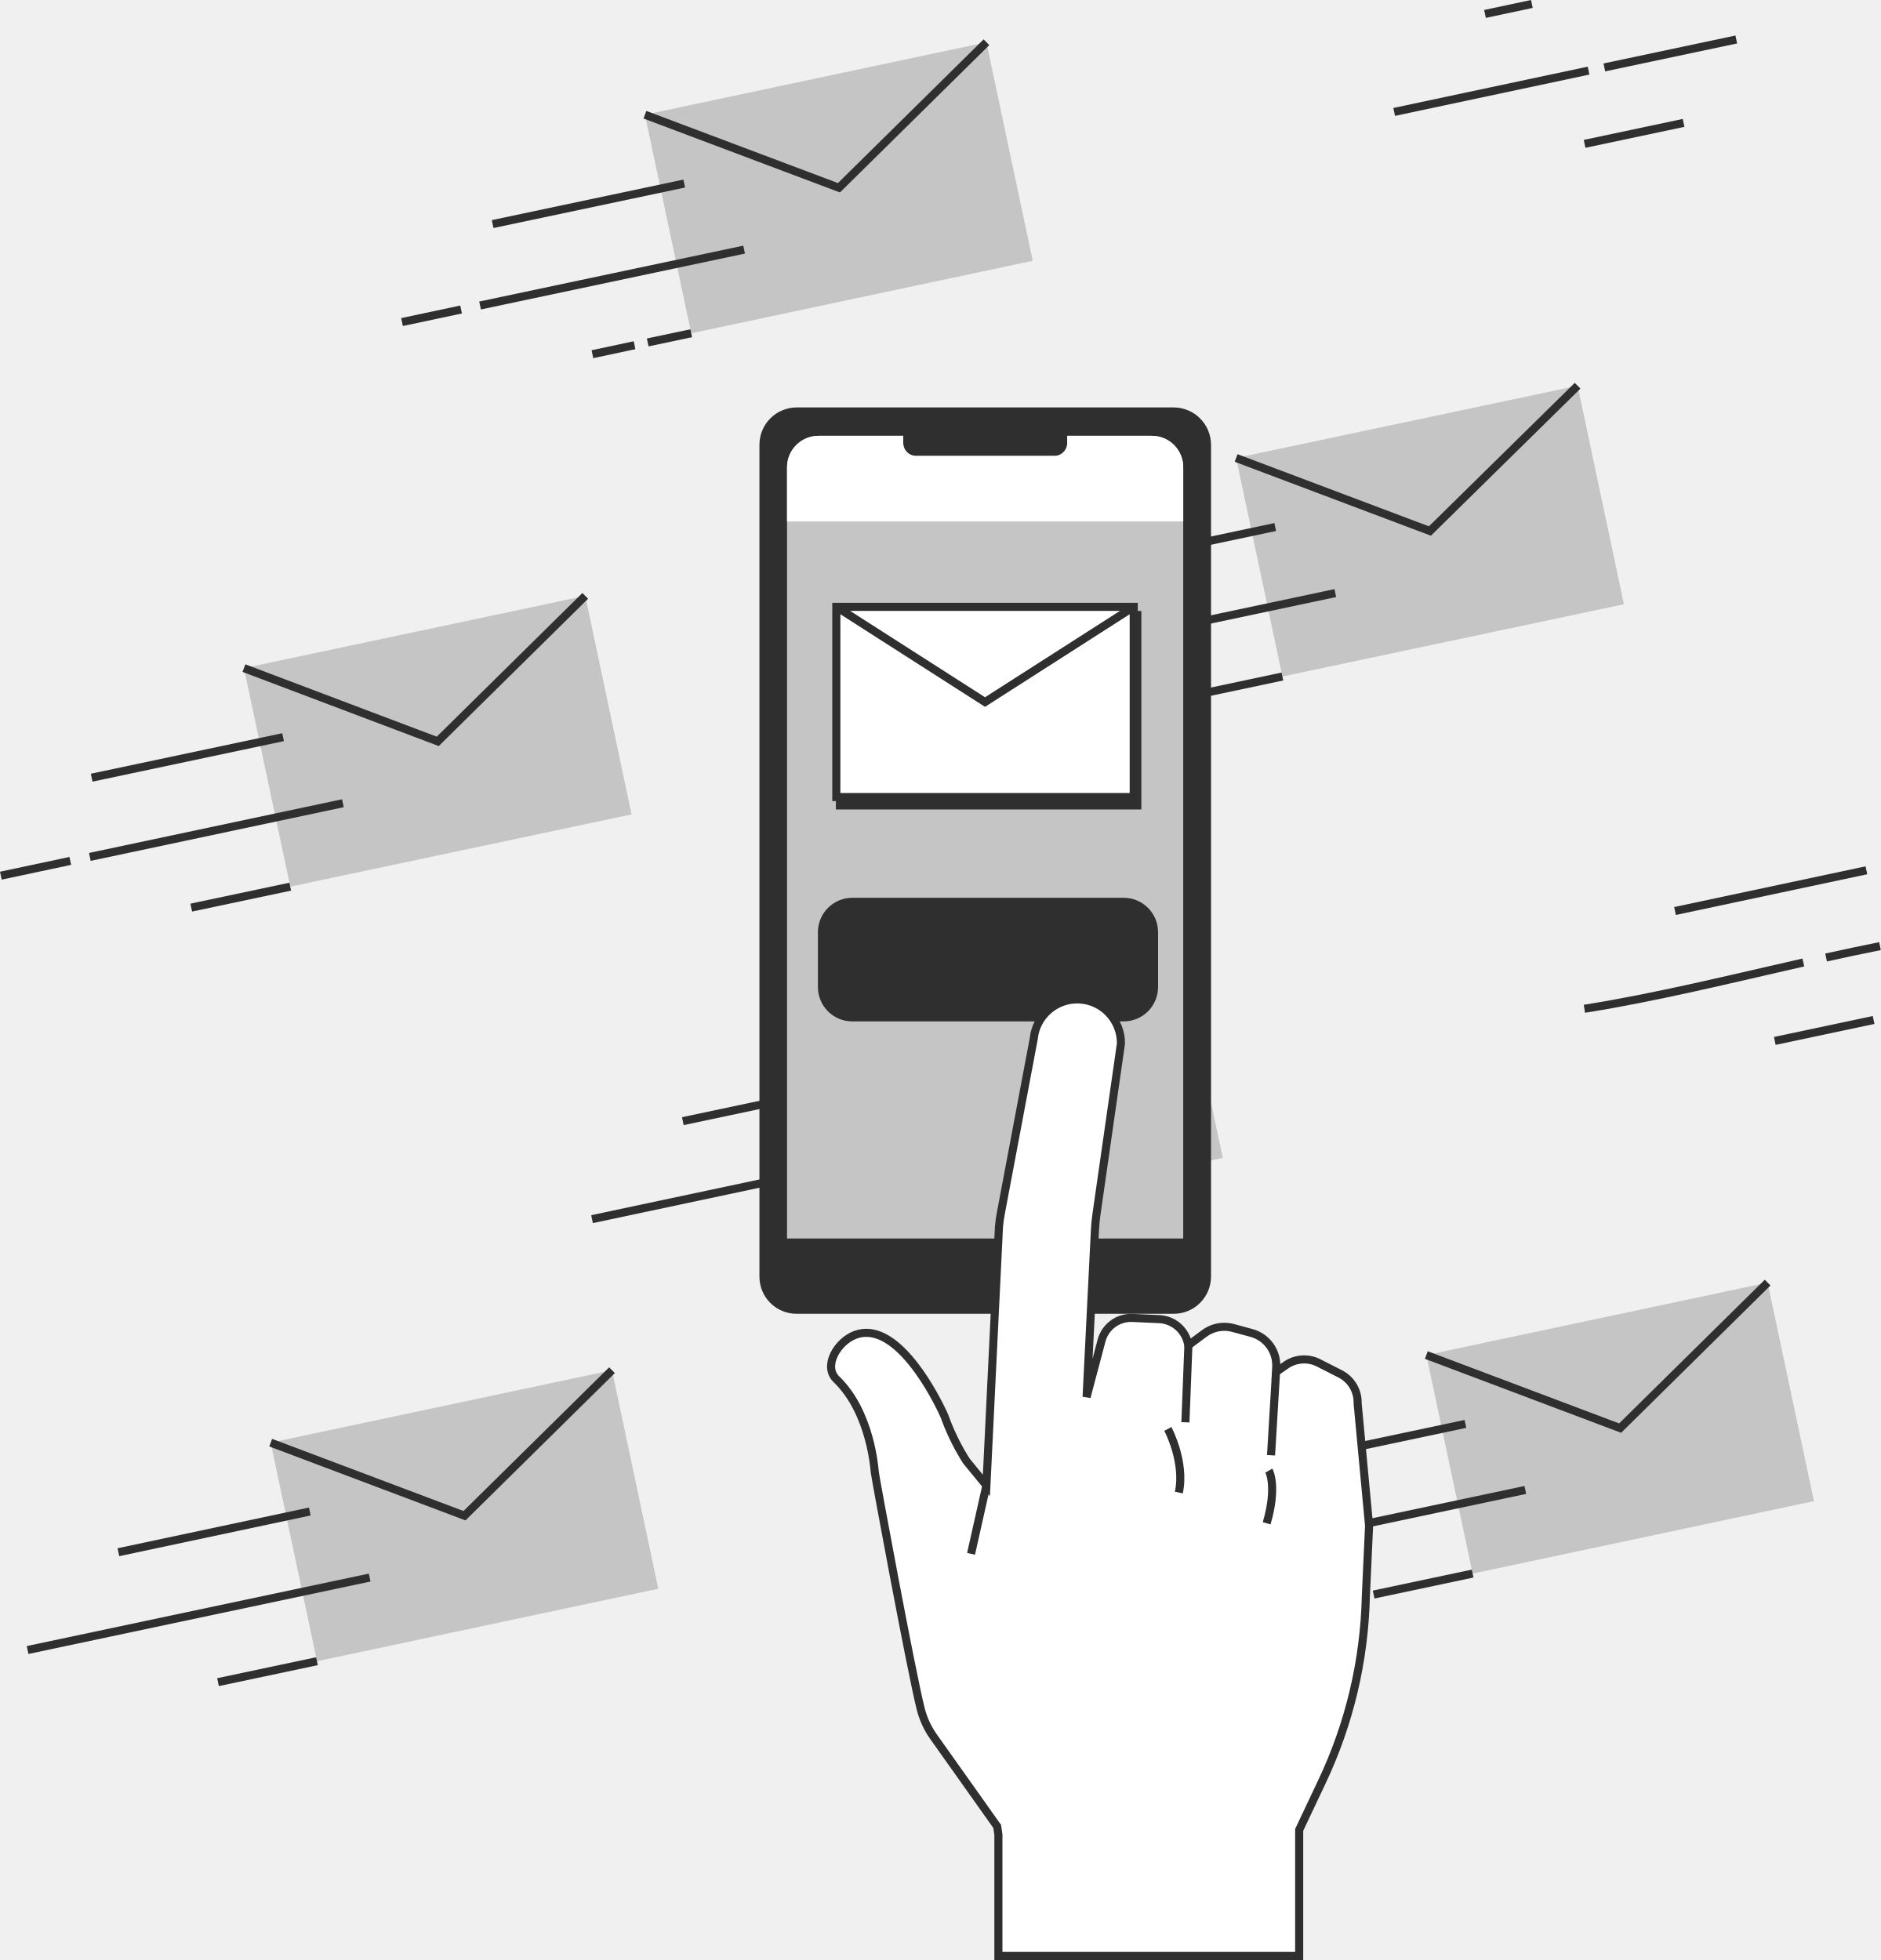
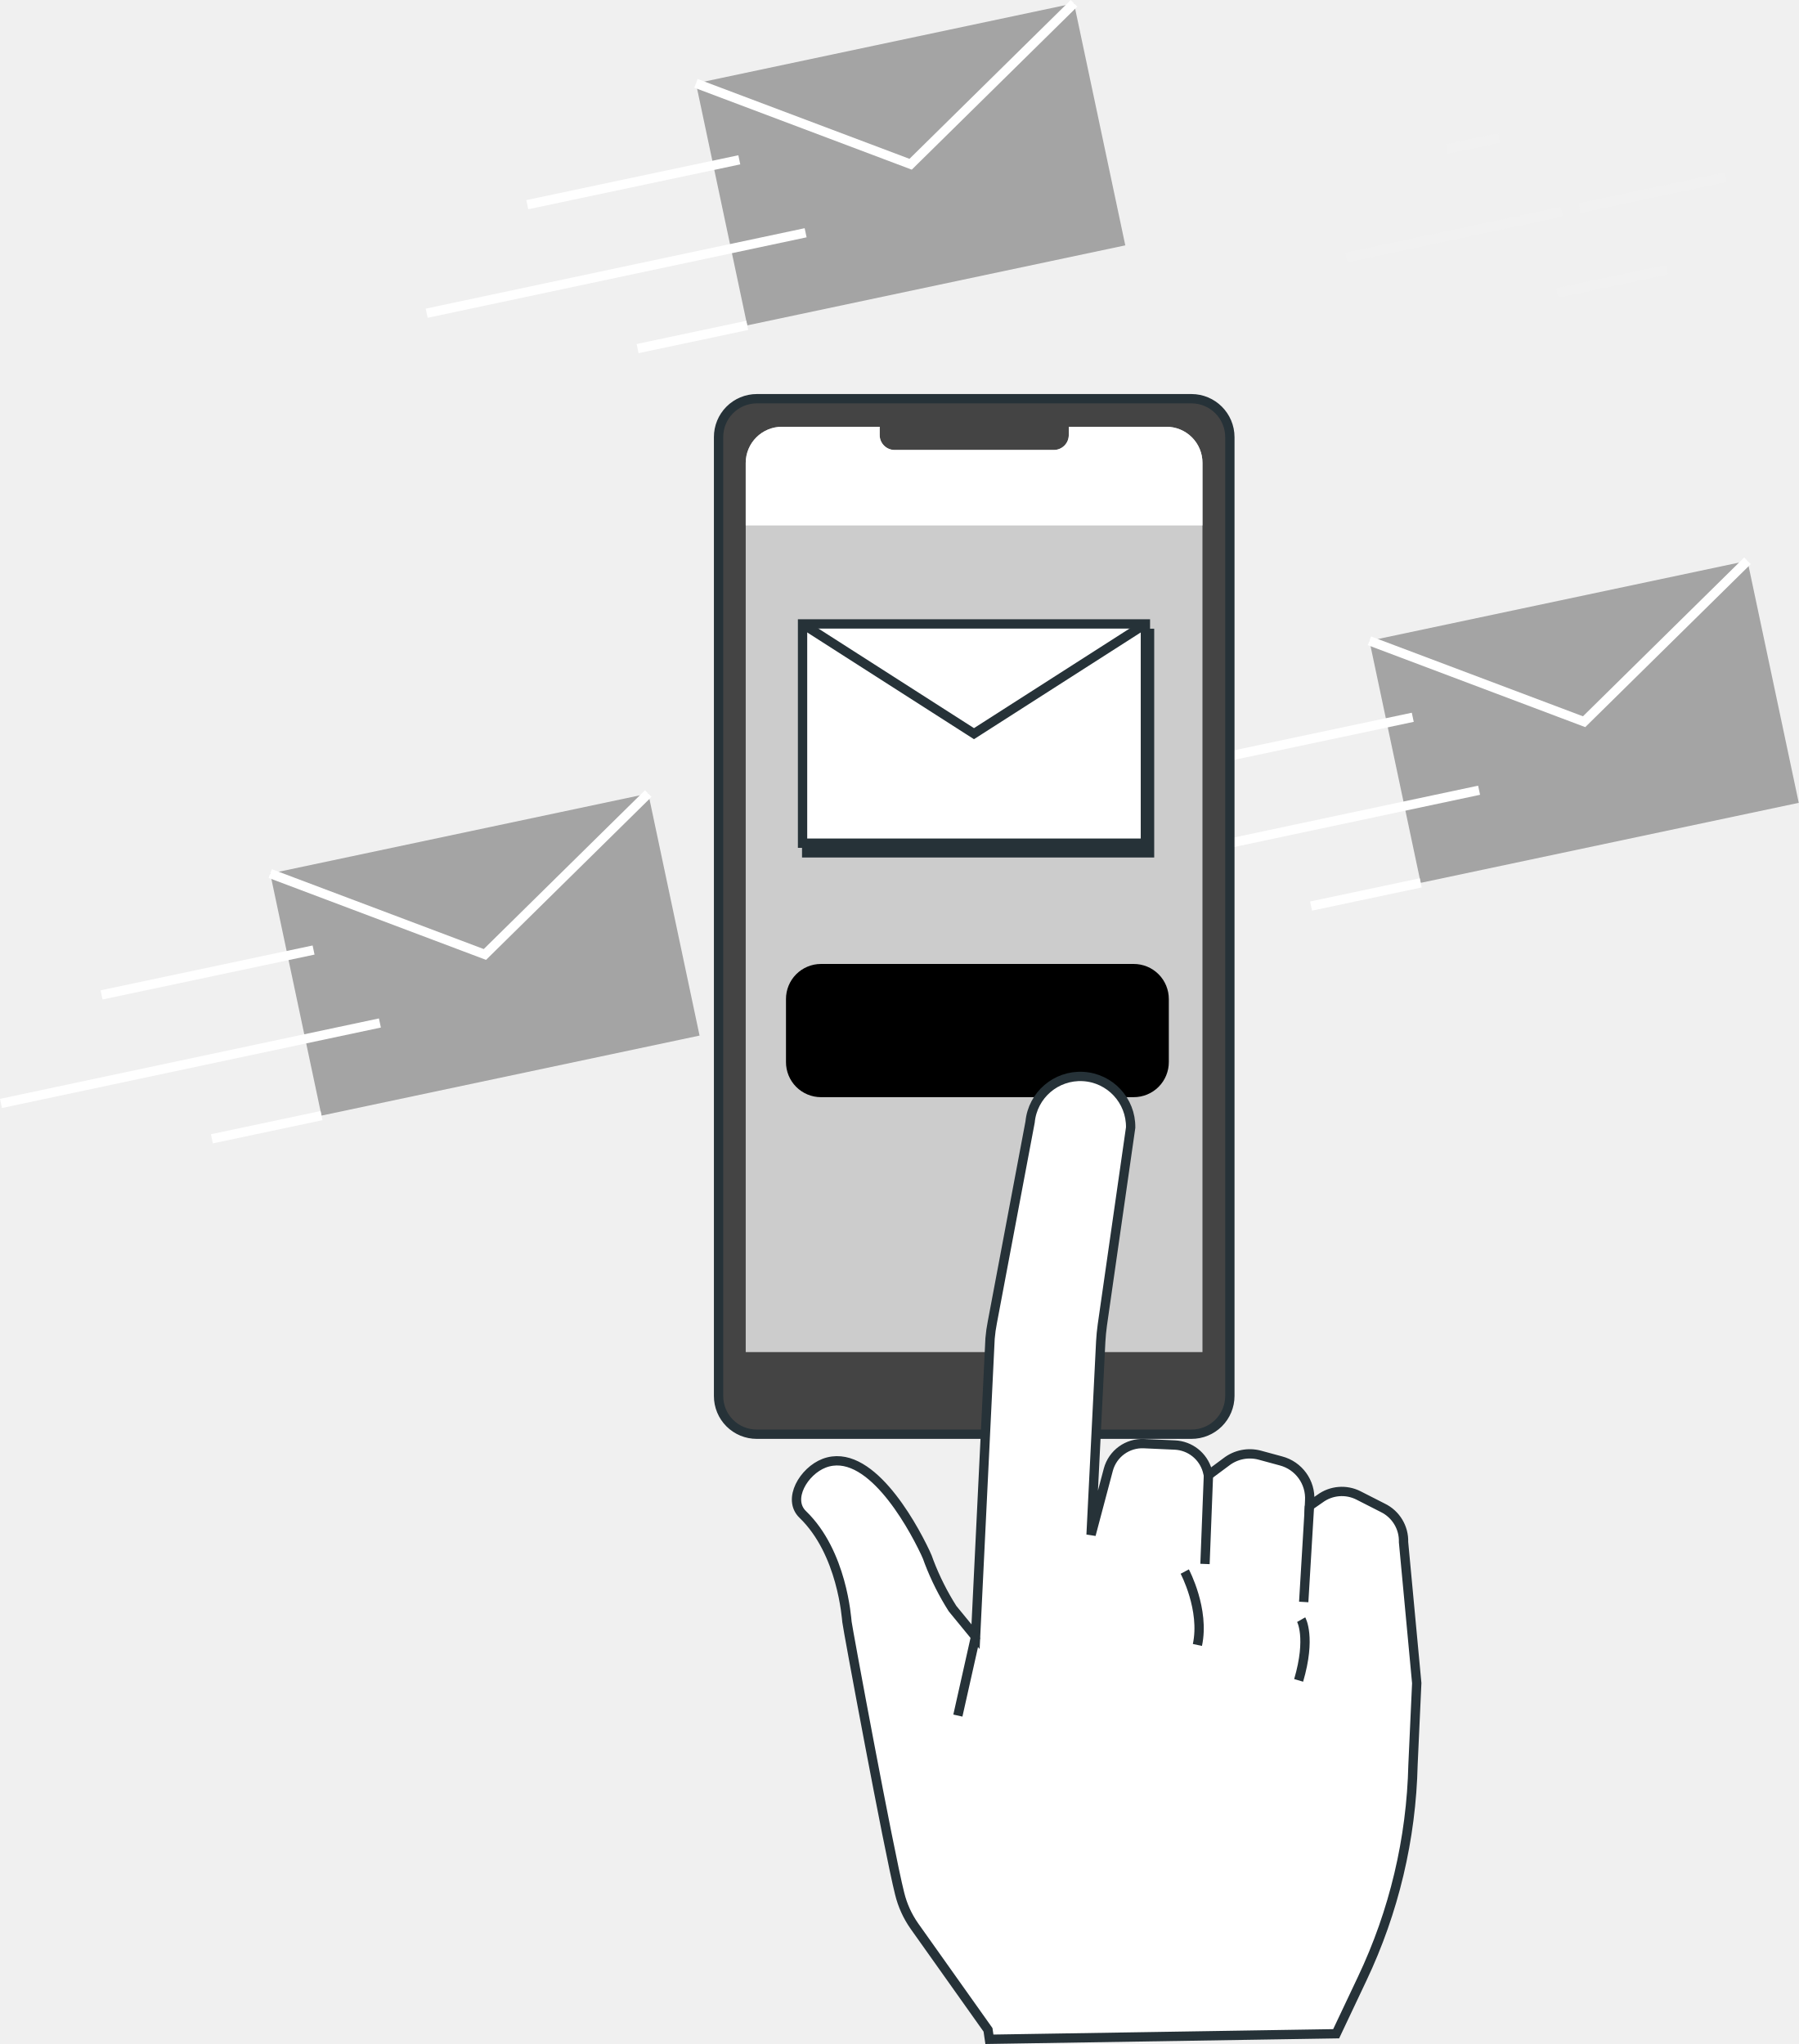
- <svg xmlns="http://www.w3.org/2000/svg" width="232.644" height="242.467" viewBox="0 0 232.644 242.467">
-   <g id="_9752342-ai" data-name="9752342-ai" transform="translate(-35.496 -21.811)" style="mix-blend-mode: luminosity;isolation: isolate">
-     <g id="Envelopes" transform="translate(35.6 22.3)">
-       <g id="_Group_" data-name="&lt;Group&gt;" transform="translate(0)">
-         <g id="_Grid_Repeat_00000001640726536942399370000008061166973999876772_" data-name="&lt;Grid Repeat&gt; 00000001640726536942399370000008061166973999876772 " transform="translate(49.624 4.74)">
-           <g id="_Group_2" data-name="&lt;Group&gt;">
-             <g id="_Group_3" data-name="&lt;Group&gt;" transform="translate(30.046)">
-               <path id="_Path_" data-name="&lt;Path&gt;" d="M406.27,68.534,364.028,77.5,358.3,50.462,400.542,41.5Z" transform="translate(-358.3 -41.5)" fill="#92e3a9" />
-               <path id="_Path_2" data-name="&lt;Path&gt;" d="M358.3,50.462l24,9.036,18.245-18" transform="translate(-358.3 -41.5)" fill="none" stroke="#263238" stroke-width="1" />
-             </g>
-             <path id="_Path_3" data-name="&lt;Path&gt;" d="M305.7,112.3,282,117.312" transform="translate(-270.791 -94.821)" fill="none" stroke="#263238" stroke-width="1" />
-             <path id="_Path_4" data-name="&lt;Path&gt;" d="M337.209,193.3,332,194.411" transform="translate(-308.447 -155.823)" fill="none" stroke="#263238" stroke-width="1" />
-             <path id="_Path_5" data-name="&lt;Path&gt;" d="M365.082,187.3l-5.382,1.136" transform="translate(-329.309 -151.304)" fill="none" stroke="#263238" stroke-width="1" />
-             <path id="_Path_6" data-name="&lt;Path&gt;" d="M243.908,175.4l-7.308,1.555" transform="translate(-236.6 -142.342)" fill="none" stroke="#263238" stroke-width="1" />
-             <path id="_Path_7" data-name="&lt;Path&gt;" d="M308.363,145.4,275.7,152.313" transform="translate(-266.047 -119.749)" fill="none" stroke="#263238" stroke-width="1" />
+ <svg xmlns="http://www.w3.org/2000/svg" width="192.998" height="219.345" viewBox="0 0 192.998 219.345">
+   <g id="Group_7699" data-name="Group 7699" transform="translate(-634.765 -3907.995)">
+     <g id="Group_7698" data-name="Group 7698" transform="translate(-43.143 -555.34)">
+       <g id="Group_7696" data-name="Group 7696" transform="translate(678.012 4478.137)">
+         <g id="Group_7695" data-name="Group 7695" transform="translate(144.363)">
+           <g id="_Group_" data-name="&lt;Group&gt;">
+             <path id="_Path_" data-name="&lt;Path&gt;" d="M784.774,22.3q-2.8.593-5.574,1.186" transform="translate(-768.407 -22.3)" fill="none" stroke="#f1f1f1" stroke-width="1" />
+             <path id="_Path_2" data-name="&lt;Path&gt;" d="M840.865,81.9,829.1,84.391" transform="translate(-806.471 -67.763)" fill="none" stroke="#f1f1f1" stroke-width="1" />
+             <path id="_Path_3" data-name="&lt;Path&gt;" d="M756.8,55.7l-23.1,4.91" transform="translate(-733.7 -47.777)" fill="none" stroke="#f1f1f1" stroke-width="1" />
+             <path id="_Path_4" data-name="&lt;Path&gt;" d="M854.679,40.1,839,43.421" transform="translate(-814.022 -35.878)" fill="none" stroke="#f1f1f1" stroke-width="1" />
          </g>
        </g>
-         <g id="_Grid_Repeat_00000114761614917885442910000000752638331631276963_" data-name="&lt;Grid Repeat&gt; 00000114761614917885442910000000752638331631276963 " transform="translate(172.35)">
-           <g id="_Group_4" data-name="&lt;Group&gt;">
-             <path id="_Path_8" data-name="&lt;Path&gt;" d="M785,22.3q-2.913.617-5.8,1.234" transform="translate(-767.967 -22.3)" fill="none" stroke="#263238" stroke-width="1" />
-             <path id="_Path_9" data-name="&lt;Path&gt;" d="M841.346,81.9,829.1,84.492" transform="translate(-805.547 -67.186)" fill="none" stroke="#263238" stroke-width="1" />
-             <path id="_Path_10" data-name="&lt;Path&gt;" d="M757.747,55.7,733.7,60.811" transform="translate(-733.7 -47.454)" fill="none" stroke="#263238" stroke-width="1" />
-             <path id="_Path_11" data-name="&lt;Path&gt;" d="M855.319,40.1,839,43.556" transform="translate(-813.003 -35.705)" fill="none" stroke="#263238" stroke-width="1" />
+         <g id="Group_7694" data-name="Group 7694" transform="translate(0 4.554)">
+           <g id="_Group_2" data-name="&lt;Group&gt;" transform="translate(0 65.8)">
+             <g id="_Group_3" data-name="&lt;Group&gt;" transform="translate(28.891)">
+               <path id="_Path_5" data-name="&lt;Path&gt;" d="M499.665,516.974,459.1,525.561l-5.5-25.974L494.162,491Z" transform="translate(-453.6 -491)" fill="#a4a4a4" />
+               <path id="_Path_6" data-name="&lt;Path&gt;" d="M453.6,499.587l23.033,8.682L494.162,491" transform="translate(-453.6 -491)" fill="none" stroke="#fff" stroke-width="1" />
+             </g>
+             <path id="_Path_7" data-name="&lt;Path&gt;" d="M400.048,561.8,377.3,566.615" transform="translate(-366.507 -545.006)" fill="none" stroke="#fff" stroke-width="1" />
+             <path id="_Path_8" data-name="&lt;Path&gt;" d="M438.965,636.7,427.2,639.191" transform="translate(-404.571 -602.139)" fill="none" stroke="#fff" stroke-width="1" />
+             <path id="_Path_9" data-name="&lt;Path&gt;" d="M372.457,594.8,331.8,603.434" transform="translate(-331.8 -570.178)" fill="none" stroke="#fff" stroke-width="1" />
          </g>
-         </g>
-         <g id="_Grid_Repeat_00000166671450405655008450000015530136579440188841_" data-name="&lt;Grid Repeat&gt; 00000166671450405655008450000015530136579440188841 " transform="translate(0 73.226)">
-           <g id="_Group_5" data-name="&lt;Group&gt;" transform="translate(0 0)">
-             <g id="_Group_6" data-name="&lt;Group&gt;" transform="translate(30.071)">
-               <path id="_Path_12" data-name="&lt;Path&gt;" d="M205.345,345.934l-42.217,8.937L157.4,327.837l42.217-8.937Z" transform="translate(-157.4 -318.9)" fill="#92e3a9" />
-               <path id="_Path_13" data-name="&lt;Path&gt;" d="M157.4,327.837l23.973,9.061,18.245-18" transform="translate(-157.4 -318.9)" fill="none" stroke="#263238" stroke-width="1" />
+           <g id="_Group_4" data-name="&lt;Group&gt;" transform="translate(117.938 40.823)">
+             <g id="_Group_5" data-name="&lt;Group&gt;" transform="translate(28.891)">
+               <path id="_Path_10" data-name="&lt;Path&gt;" d="M499.665,516.974,459.1,525.561l-5.5-25.974L494.162,491Z" transform="translate(-453.6 -491)" fill="#a4a4a4" />
+               <path id="_Path_11" data-name="&lt;Path&gt;" d="M453.6,499.587l23.033,8.682L494.162,491" transform="translate(-453.6 -491)" fill="none" stroke="#fff" stroke-width="1" />
            </g>
-             <path id="_Path_14" data-name="&lt;Path&gt;" d="M104.776,389.7,81.1,394.712" transform="translate(-69.867 -372.221)" fill="none" stroke="#263238" stroke-width="1" />
-             <path id="_Path_15" data-name="&lt;Path&gt;" d="M143.245,464.6,131,467.192" transform="translate(-107.447 -428.629)" fill="none" stroke="#263238" stroke-width="1" />
-             <path id="_Path_16" data-name="&lt;Path&gt;" d="M44.192,451.7,35.6,453.527" transform="translate(-35.6 -418.914)" fill="none" stroke="#263238" stroke-width="1" />
-             <path id="_Path_17" data-name="&lt;Path&gt;" d="M111.5,422.8l-31.3,6.641" transform="translate(-69.189 -397.149)" fill="none" stroke="#263238" stroke-width="1" />
+             <path id="_Path_12" data-name="&lt;Path&gt;" d="M400.048,561.8,377.3,566.615" transform="translate(-366.507 -545.006)" fill="none" stroke="#fff" stroke-width="1" />
+             <path id="_Path_13" data-name="&lt;Path&gt;" d="M438.965,636.7,427.2,639.191" transform="translate(-404.571 -602.139)" fill="none" stroke="#fff" stroke-width="1" />
+             <path id="_Path_14" data-name="&lt;Path&gt;" d="M372.457,594.8,331.8,603.434" transform="translate(-331.8 -570.178)" fill="none" stroke="#fff" stroke-width="1" />
          </g>
-         </g>
-         <g id="_Grid_Repeat_00000066515958837348348780000016970334271928655523_" data-name="&lt;Grid Repeat&gt; 00000066515958837348348780000016970334271928655523 " transform="translate(122.751 47.229)">
-           <g id="_Group_7" data-name="&lt;Group&gt;">
-             <g id="_Group_8" data-name="&lt;Group&gt;" transform="translate(30.046)">
-               <path id="_Path_18" data-name="&lt;Path&gt;" d="M702.47,240.634l-42.242,8.937L654.5,222.537l42.242-8.937Z" transform="translate(-654.5 -213.6)" fill="#92e3a9" />
-               <path id="_Path_19" data-name="&lt;Path&gt;" d="M654.5,222.537l23.973,9.036L696.742,213.6" transform="translate(-654.5 -213.6)" fill="none" stroke="#263238" stroke-width="1" />
+           <g id="_Group_6" data-name="&lt;Group&gt;" transform="translate(45.678 -19)">
+             <g id="_Group_7" data-name="&lt;Group&gt;" transform="translate(28.891)">
+               <path id="_Path_15" data-name="&lt;Path&gt;" d="M499.665,516.974,459.1,525.561l-5.5-25.974L494.162,491Z" transform="translate(-453.6 -491)" fill="#a4a4a4" />
+               <path id="_Path_16" data-name="&lt;Path&gt;" d="M453.6,499.587l23.033,8.682L494.162,491" transform="translate(-453.6 -491)" fill="none" stroke="#fff" stroke-width="1" />
            </g>
-             <path id="_Path_20" data-name="&lt;Path&gt;" d="M601.876,284.4,578.2,289.412" transform="translate(-566.991 -266.921)" fill="none" stroke="#263238" stroke-width="1" />
-             <path id="_Path_21" data-name="&lt;Path&gt;" d="M640.421,359.3,628.2,361.892" transform="translate(-604.647 -323.329)" fill="none" stroke="#263238" stroke-width="1" />
-             <path id="_Path_22" data-name="&lt;Path&gt;" d="M575.116,317.5,532.8,326.462" transform="translate(-532.8 -291.849)" fill="none" stroke="#263238" stroke-width="1" />
-           </g>
-         </g>
-         <g id="_Grid_Repeat_00000104680976973595601670000003472713315468574897_" data-name="&lt;Grid Repeat&gt; 00000104680976973595601670000003472713315468574897 " transform="translate(73.127 115.715)">
-           <g id="_Group_9" data-name="&lt;Group&gt;">
-             <g id="_Group_10" data-name="&lt;Group&gt;" transform="translate(30.071)">
-               <path id="_Path_23" data-name="&lt;Path&gt;" d="M501.545,518.034l-42.217,8.937L453.6,499.937,495.817,491Z" transform="translate(-453.6 -491)" fill="#92e3a9" />
-               <path id="_Path_24" data-name="&lt;Path&gt;" d="M453.6,499.937l23.973,9.036L495.817,491" transform="translate(-453.6 -491)" fill="none" stroke="#263238" stroke-width="1" />
-             </g>
-             <path id="_Path_25" data-name="&lt;Path&gt;" d="M400.976,561.8,377.3,566.812" transform="translate(-366.067 -544.321)" fill="none" stroke="#263238" stroke-width="1" />
-             <path id="_Path_26" data-name="&lt;Path&gt;" d="M439.446,636.7,427.2,639.292" transform="translate(-403.647 -600.729)" fill="none" stroke="#263238" stroke-width="1" />
-             <path id="_Path_27" data-name="&lt;Path&gt;" d="M374.116,594.8,331.8,603.787" transform="translate(-331.8 -569.173)" fill="none" stroke="#263238" stroke-width="1" />
-           </g>
-         </g>
-         <g id="_Grid_Repeat_00000024696629716844747920000008337740033108507560_" data-name="&lt;Grid Repeat&gt; 00000024696629716844747920000008337740033108507560 " transform="translate(195.878 107.173)">
-           <g id="_Group_11" data-name="&lt;Group&gt;">
-             <path id="_Path_28" data-name="&lt;Path&gt;" d="M898.076,456.4,874.4,461.436" transform="translate(-863.191 -456.4)" fill="none" stroke="#263238" stroke-width="1" />
-             <path id="_Path_29" data-name="&lt;Path&gt;" d="M936.621,531.4,924.4,533.992" transform="translate(-900.847 -512.884)" fill="none" stroke="#263238" stroke-width="1" />
-             <path id="_Path_30" data-name="&lt;Path&gt;" d="M856.083,502.6c-9.036,2.049-18.121,4.3-27.083,5.728" transform="translate(-829 -491.194)" fill="none" stroke="#263238" stroke-width="1" />
-             <path id="_Path_31" data-name="&lt;Path&gt;" d="M956.766,494.4q-3.333.667-6.666,1.407" transform="translate(-920.202 -485.018)" fill="none" stroke="#263238" stroke-width="1" />
-           </g>
-         </g>
-         <g id="_Grid_Repeat_00000039819198706413530300000002129467407876680609_" data-name="&lt;Grid Repeat&gt; 00000039819198706413530300000002129467407876680609 " transform="translate(3.308 169.017)">
-           <g id="_Group_12" data-name="&lt;Group&gt;">
-             <g id="_Group_13" data-name="&lt;Group&gt;" transform="translate(30.071)">
-               <path id="_Path_32" data-name="&lt;Path&gt;" d="M218.745,733.934,176.528,742.9,170.8,715.862l42.217-8.962Z" transform="translate(-170.8 -706.9)" fill="#92e3a9" />
-               <path id="_Path_33" data-name="&lt;Path&gt;" d="M170.8,715.862l23.973,9.036,18.245-18" transform="translate(-170.8 -706.9)" fill="none" stroke="#263238" stroke-width="1" />
-             </g>
-             <path id="_Path_34" data-name="&lt;Path&gt;" d="M118.176,777.7,94.5,782.736" transform="translate(-83.267 -760.221)" fill="none" stroke="#263238" stroke-width="1" />
-             <path id="_Path_35" data-name="&lt;Path&gt;" d="M156.645,852.7,144.4,855.292" transform="translate(-120.847 -816.704)" fill="none" stroke="#263238" stroke-width="1" />
-             <path id="_Path_36" data-name="&lt;Path&gt;" d="M91.316,810.8,49,819.762" transform="translate(-49 -785.149)" fill="none" stroke="#263238" stroke-width="1" />
-           </g>
-         </g>
-         <g id="_Grid_Repeat_00000153684982078670613560000018164561568087717536_" data-name="&lt;Grid Repeat&gt; 00000153684982078670613560000018164561568087717536 " transform="translate(146.255 158.179)">
-           <g id="_Group_14" data-name="&lt;Group&gt;">
-             <g id="_Group_15" data-name="&lt;Group&gt;" transform="translate(30.071)">
-               <path id="_Path_37" data-name="&lt;Path&gt;" d="M797.745,690.034,755.528,699,749.8,671.962,792.017,663Z" transform="translate(-749.8 -663)" fill="#92e3a9" />
-               <path id="_Path_38" data-name="&lt;Path&gt;" d="M749.8,671.962,773.773,681l18.245-18" transform="translate(-749.8 -663)" fill="none" stroke="#263238" stroke-width="1" />
-             </g>
-             <path id="_Path_39" data-name="&lt;Path&gt;" d="M697.176,733.8,673.5,738.812" transform="translate(-662.267 -716.321)" fill="none" stroke="#263238" stroke-width="1" />
-             <path id="_Path_40" data-name="&lt;Path&gt;" d="M735.646,808.8,723.4,811.392" transform="translate(-699.847 -772.804)" fill="none" stroke="#263238" stroke-width="1" />
-             <path id="_Path_41" data-name="&lt;Path&gt;" d="M670.316,766.9,628,775.862" transform="translate(-628 -741.249)" fill="none" stroke="#263238" stroke-width="1" />
+             <path id="_Path_17" data-name="&lt;Path&gt;" d="M400.048,561.8,377.3,566.615" transform="translate(-366.507 -545.006)" fill="none" stroke="#fff" stroke-width="1" />
+             <path id="_Path_18" data-name="&lt;Path&gt;" d="M438.965,636.7,427.2,639.191" transform="translate(-404.571 -602.139)" fill="none" stroke="#fff" stroke-width="1" />
+             <path id="_Path_19" data-name="&lt;Path&gt;" d="M372.457,594.8,331.8,603.434" transform="translate(-331.8 -570.178)" fill="none" stroke="#fff" stroke-width="1" />
          </g>
        </g>
      </g>
    </g>
-     <g id="Device" transform="translate(129.935 72.714)">
-       <g id="_Group_16" data-name="&lt;Group&gt;">
-         <path id="_Path_42" data-name="&lt;Path&gt;" d="M468.435,337.623H421.8a4.088,4.088,0,0,1-4.1-4.1v-102.9a4.109,4.109,0,0,1,4.1-4.123h46.636a4.13,4.13,0,0,1,4.123,4.123v102.9A4.109,4.109,0,0,1,468.435,337.623Z" transform="translate(-417.7 -226.5)" fill="#263238" stroke="#263238" stroke-width="1" />
-         <path id="_Path_43" data-name="&lt;Path&gt;" d="M474.63,238.7H464.163v.889a1.6,1.6,0,0,1-1.6,1.6H445.473a1.6,1.6,0,0,1-1.6-1.6V238.7H433.4a3.888,3.888,0,0,0-3.9,3.876V338h49.007V242.576A3.867,3.867,0,0,0,474.63,238.7Z" transform="translate(-426.587 -235.688)" fill="#92e3a9" />
-         <path id="_Path_44" data-name="&lt;Path&gt;" d="M478.507,249.291v-6.715a3.867,3.867,0,0,0-3.876-3.876H464.163v.889a1.6,1.6,0,0,1-1.6,1.6H445.473a1.6,1.6,0,0,1-1.6-1.6V238.7H433.4a3.888,3.888,0,0,0-3.9,3.876v6.715Z" transform="translate(-426.587 -235.688)" fill="#fff" />
+     <g id="_9752342-ai" data-name="9752342-ai" transform="translate(581.929 3878.066)">
+       <g id="Device" transform="translate(129.935 72.714)">
+         <g id="_Group_8" data-name="&lt;Group&gt;">
+           <path id="_Path_20" data-name="&lt;Path&gt;" d="M468.435,337.623H421.8a4.088,4.088,0,0,1-4.1-4.1v-102.9a4.109,4.109,0,0,1,4.1-4.123h46.636a4.13,4.13,0,0,1,4.123,4.123v102.9A4.109,4.109,0,0,1,468.435,337.623Z" transform="translate(-417.7 -226.5)" fill="#444" stroke="#263238" stroke-width="1" />
+           <path id="_Path_21" data-name="&lt;Path&gt;" d="M474.63,238.7H464.163v.889a1.6,1.6,0,0,1-1.6,1.6H445.473a1.6,1.6,0,0,1-1.6-1.6V238.7H433.4a3.888,3.888,0,0,0-3.9,3.876V338h49.007V242.576A3.867,3.867,0,0,0,474.63,238.7Z" transform="translate(-426.587 -235.688)" fill="#ccc" />
+           <path id="_Path_22" data-name="&lt;Path&gt;" d="M478.507,249.291v-6.715a3.867,3.867,0,0,0-3.876-3.876H464.163v.889a1.6,1.6,0,0,1-1.6,1.6H445.473a1.6,1.6,0,0,1-1.6-1.6V238.7H433.4a3.888,3.888,0,0,0-3.9,3.876v6.715Z" transform="translate(-426.587 -235.688)" fill="#fff" />
+         </g>
      </g>
-     </g>
-     <g id="Button" transform="translate(137.168 133.373)">
-       <path id="_Path_45" data-name="&lt;Path&gt;" d="M484.3,486.495H450.753A3.756,3.756,0,0,1,447,482.717v-6.74a3.756,3.756,0,0,1,3.753-3.777H484.3a3.762,3.762,0,0,1,3.777,3.777v6.74A3.762,3.762,0,0,1,484.3,486.495Z" transform="translate(-447 -472.2)" fill="#263238" stroke="#263238" stroke-width="1" />
-     </g>
-     <g id="Envelope" transform="translate(138.946 96.884)">
-       <g id="_Group_17" data-name="&lt;Group&gt;" transform="translate(0 0)">
-         <path id="_Path_46" data-name="&lt;Path&gt;" d="M492.786,352.053H456V328.5h36.786Z" transform="translate(-455.556 -327.488)" fill="#263238" stroke="#263238" stroke-width="1" />
-         <path id="_Path_47" data-name="&lt;Path&gt;" d="M490.986,347.928H454.2V324.4h36.786Z" transform="translate(-454.2 -324.4)" fill="#fff" stroke="#263238" stroke-width="1" />
-         <path id="_Path_48" data-name="&lt;Path&gt;" d="M454.2,324.4l18.393,11.776L490.986,324.4" transform="translate(-454.2 -324.4)" fill="none" stroke="#263238" stroke-width="1" />
+       <g id="Button" transform="translate(137.168 133.373)">
+         <path id="_Path_23" data-name="&lt;Path&gt;" d="M484.3,486.495H450.753A3.756,3.756,0,0,1,447,482.717v-6.74a3.756,3.756,0,0,1,3.753-3.777H484.3a3.762,3.762,0,0,1,3.777,3.777v6.74A3.762,3.762,0,0,1,484.3,486.495Z" transform="translate(-447 -472.2)" />
      </g>
-     </g>
-     <g id="Character_hand_1" data-name="Character hand 1" transform="translate(138.296 145.441)">
-       <g id="_Group_18" data-name="&lt;Group&gt;">
-         <path id="_Path_49" data-name="&lt;Path&gt;" d="M456.982,579.621c.049.543,4.469,24.442,5.654,29.157a10.322,10.322,0,0,0,1.58,3.481l7.9,11.134.148,1.012v15.011H509.47v-15.6l2.79-5.9a56.6,56.6,0,0,0,5.456-22.985l.4-8.74L516.7,571.054a3.952,3.952,0,0,0-2.222-3.679l-2.617-1.333a3.95,3.95,0,0,0-4.123.346l-1.136.79.025-.568a4.142,4.142,0,0,0-3.086-4.271l-2.271-.617a4.134,4.134,0,0,0-3.58.716l-1.926,1.432-.123-.494a3.8,3.8,0,0,0-3.481-2.74l-3.284-.148a3.776,3.776,0,0,0-3.851,2.79l-1.852,6.987,1.037-20.738q.049-.889.173-1.778l3.037-21.183a5.407,5.407,0,0,0-10.789-.593l-4.049,21.479a15.492,15.492,0,0,0-.247,1.753l-1.555,32-2.469-3.012A28.019,28.019,0,0,1,465.8,573.2a8.258,8.258,0,0,0-.42-1.037c-1.6-3.382-6.123-11.357-10.838-9.579-2.2.839-4,3.876-2.3,5.505,4.246,4.1,4.691,11.135,4.74,11.53Z" transform="translate(-451.567 -521.079)" fill="#fff" stroke="#263238" stroke-width="1" />
-         <path id="_Path_50" data-name="&lt;Path&gt;" d="M523.6,764.6l-1.9,8.468" transform="translate(-504.385 -704.478)" fill="none" stroke="#263238" stroke-width="1" />
-         <path id="_Path_51" data-name="&lt;Path&gt;" d="M629.47,694.4l-.37,9.53" transform="translate(-585.27 -651.61)" fill="none" stroke="#263238" stroke-width="1" />
-         <path id="_Path_52" data-name="&lt;Path&gt;" d="M672.617,707.8,672,718.1" transform="translate(-617.578 -661.702)" fill="none" stroke="#263238" stroke-width="1" />
-         <path id="_Path_53" data-name="&lt;Path&gt;" d="M620.3,736.3s2.173,4.074,1.358,7.876" transform="translate(-578.642 -683.165)" fill="none" stroke="#263238" stroke-width="1" />
-         <path id="_Path_54" data-name="&lt;Path&gt;" d="M670.072,757.2s1.086,1.9-.272,6.518" transform="translate(-615.922 -698.905)" fill="none" stroke="#263238" stroke-width="1" />
+       <g id="Envelope" transform="translate(138.946 96.884)">
+         <g id="_Group_9" data-name="&lt;Group&gt;" transform="translate(0 0)">
+           <path id="_Path_24" data-name="&lt;Path&gt;" d="M492.786,352.053H456V328.5h36.786Z" transform="translate(-455.556 -327.488)" fill="#263238" stroke="#263238" stroke-width="1" />
+           <path id="_Path_25" data-name="&lt;Path&gt;" d="M490.986,347.928H454.2V324.4h36.786Z" transform="translate(-454.2 -324.4)" fill="#fff" stroke="#263238" stroke-width="1" />
+           <path id="_Path_26" data-name="&lt;Path&gt;" d="M454.2,324.4l18.393,11.776L490.986,324.4" transform="translate(-454.2 -324.4)" fill="none" stroke="#263238" stroke-width="1" />
+         </g>
+       </g>
+       <g id="Character_hand_1" data-name="Character hand 1" transform="translate(138.296 145.441)">
+         <g id="_Group_10" data-name="&lt;Group&gt;">
+           <path id="_Path_27" data-name="&lt;Path&gt;" d="M456.982,579.621c.049.543,4.469,24.442,5.654,29.157a10.322,10.322,0,0,0,1.58,3.481l7.9,11.134.148,1.012,37.206-.593,2.79-5.9a56.6,56.6,0,0,0,5.456-22.985l.4-8.74L516.7,571.054a3.952,3.952,0,0,0-2.222-3.679l-2.617-1.333a3.95,3.95,0,0,0-4.123.346l-1.136.79.025-.568a4.142,4.142,0,0,0-3.086-4.271l-2.271-.617a4.134,4.134,0,0,0-3.58.716l-1.926,1.432-.123-.494a3.8,3.8,0,0,0-3.481-2.74l-3.284-.148a3.776,3.776,0,0,0-3.851,2.79l-1.852,6.987,1.037-20.738q.049-.889.173-1.778l3.037-21.183a5.407,5.407,0,0,0-10.789-.593l-4.049,21.479a15.492,15.492,0,0,0-.247,1.753l-1.555,32-2.469-3.012A28.019,28.019,0,0,1,465.8,573.2a8.258,8.258,0,0,0-.42-1.037c-1.6-3.382-6.123-11.357-10.838-9.579-2.2.839-4,3.876-2.3,5.505,4.246,4.1,4.691,11.135,4.74,11.53Z" transform="translate(-451.567 -521.079)" fill="#fff" stroke="#263238" stroke-width="1" />
+           <path id="_Path_28" data-name="&lt;Path&gt;" d="M523.6,764.6l-1.9,8.468" transform="translate(-504.385 -704.478)" fill="none" stroke="#263238" stroke-width="1" />
+           <path id="_Path_29" data-name="&lt;Path&gt;" d="M629.47,694.4l-.37,9.53" transform="translate(-585.27 -651.61)" fill="none" stroke="#263238" stroke-width="1" />
+           <path id="_Path_30" data-name="&lt;Path&gt;" d="M672.617,707.8,672,718.1" transform="translate(-617.578 -661.702)" fill="none" stroke="#263238" stroke-width="1" />
+           <path id="_Path_31" data-name="&lt;Path&gt;" d="M620.3,736.3s2.173,4.074,1.358,7.876" transform="translate(-578.642 -683.165)" fill="none" stroke="#263238" stroke-width="1" />
+           <path id="_Path_32" data-name="&lt;Path&gt;" d="M670.072,757.2s1.086,1.9-.272,6.518" transform="translate(-615.922 -698.905)" fill="none" stroke="#263238" stroke-width="1" />
+         </g>
      </g>
    </g>
  </g>
</svg>
